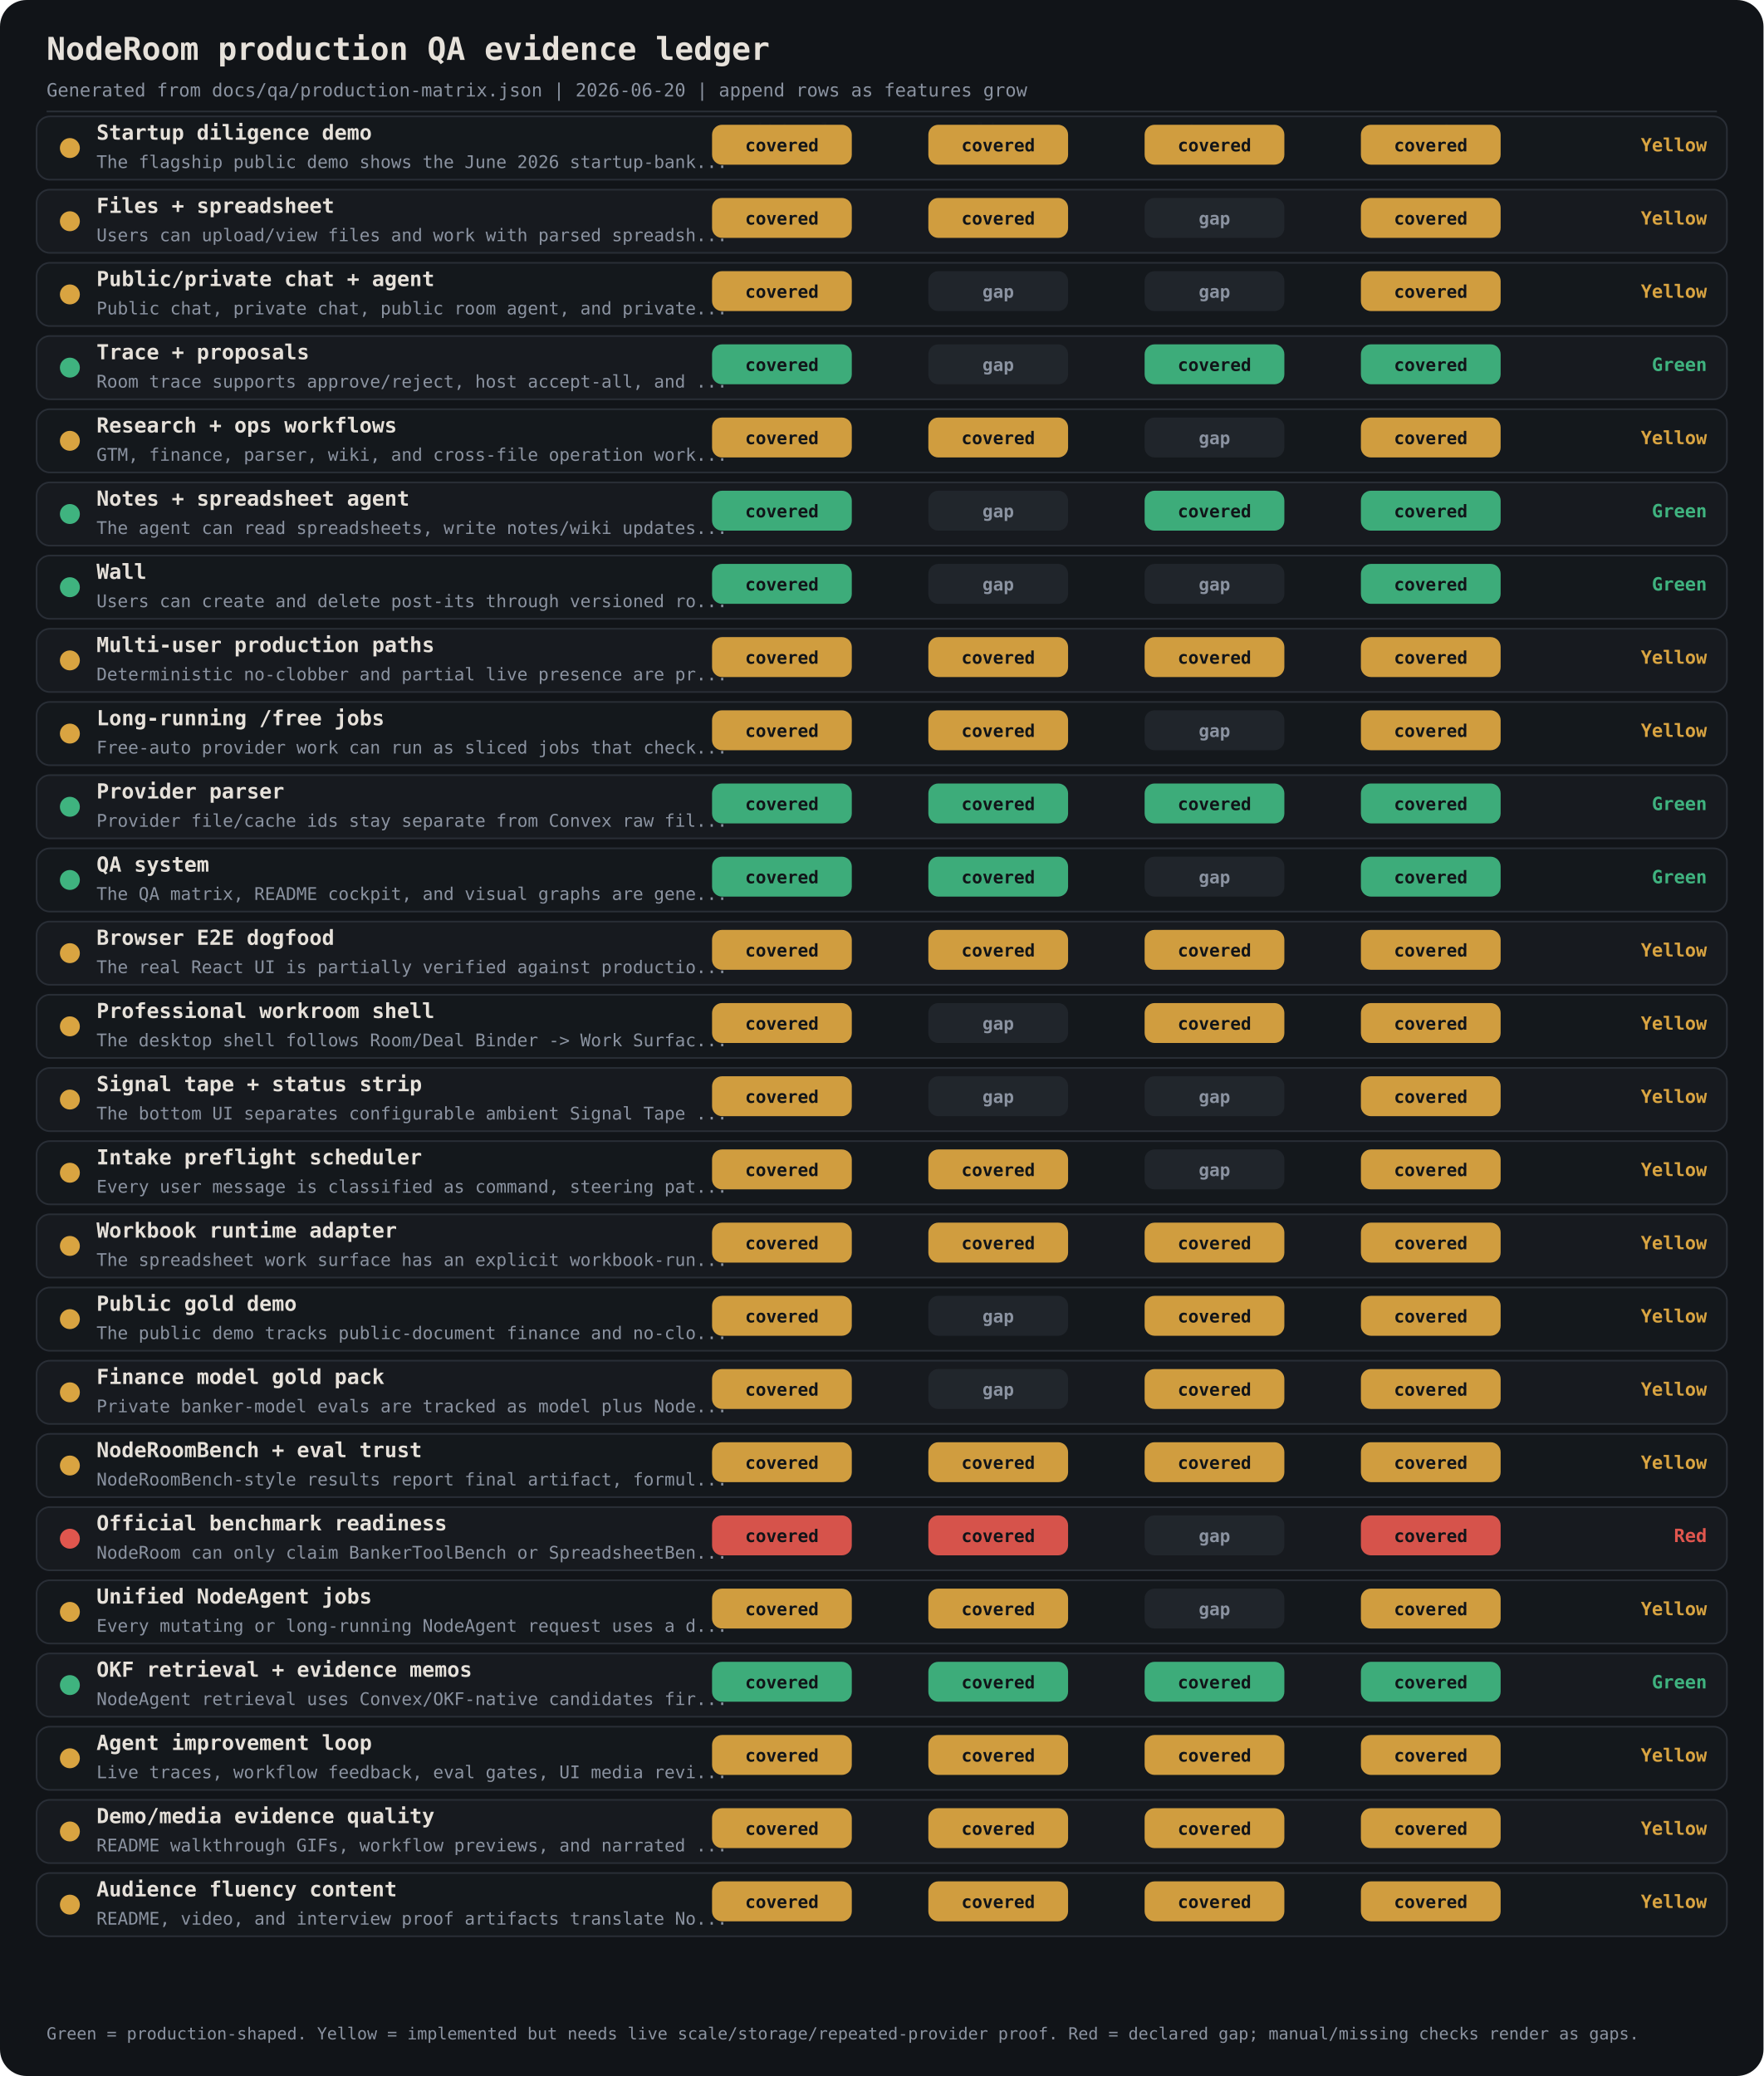
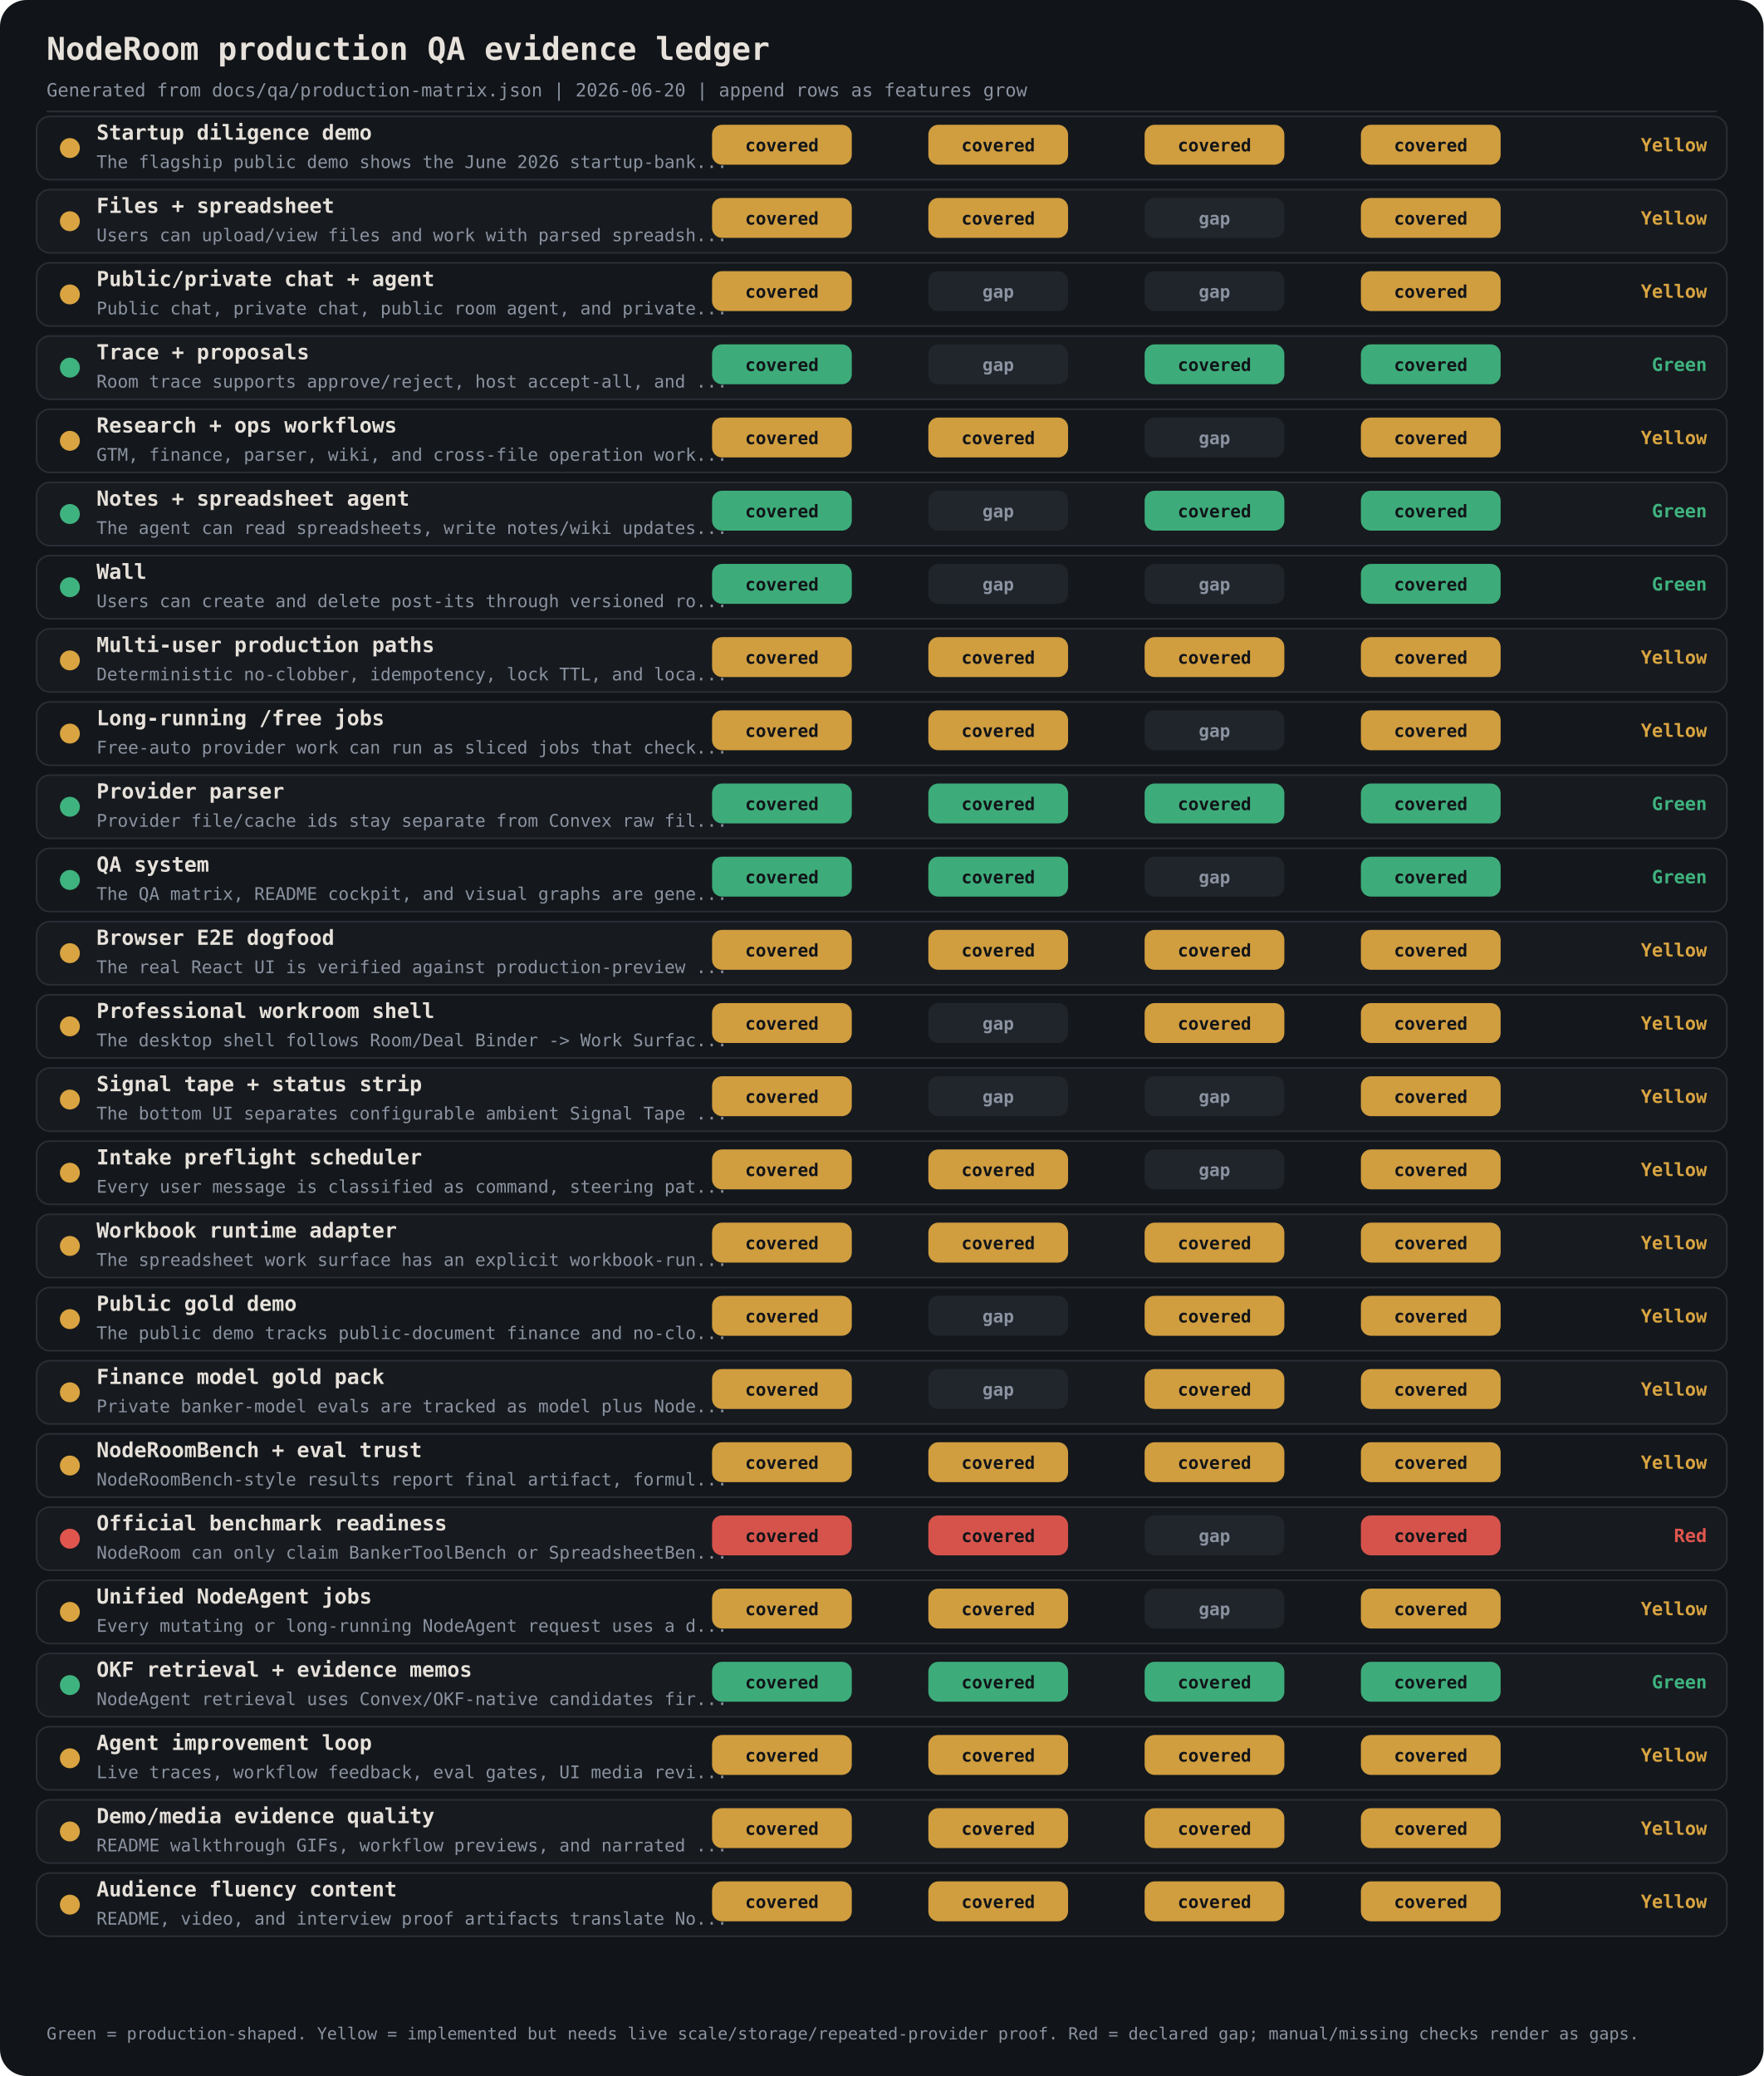
<svg xmlns="http://www.w3.org/2000/svg" width="1060" height="1248" viewBox="0 0 1060 1248" font-family="ui-monospace, 'JetBrains Mono', monospace">
  <rect width="1060" height="1248" rx="16" fill="#111418" />
  <text x="28" y="36" fill="#E6E1DA" font-size="19" font-weight="700">NodeRoom production QA evidence ledger</text>
  <text x="28" y="58" fill="#8B93A1" font-size="11">Generated from docs/qa/production-matrix.json | 2026-06-20 | append rows as features grow</text>
  <line x1="28" y1="67" x2="1032" y2="67" stroke="#2A2F37" />
  <text x="470" y="82" fill="#8B93A1" font-size="11" text-anchor="middle">unit/eval</text>
  <text x="600" y="82" fill="#8B93A1" font-size="11" text-anchor="middle">live</text>
  <text x="730" y="82" fill="#8B93A1" font-size="11" text-anchor="middle">trace</text>
  <text x="860" y="82" fill="#8B93A1" font-size="11" text-anchor="middle">next</text>
  <rect x="22" y="70" width="1016" height="38" rx="8" fill="#14181D" stroke="#2A2F37" opacity="0.98" />
  <circle cx="42" cy="89" r="6" fill="#D9A441" />
  <text x="58" y="84" fill="#E6E1DA" font-size="12.5" font-weight="700">Startup diligence demo</text>
  <text x="58" y="101" fill="#8B93A1" font-size="10.5">The flagship public demo shows the June 2026 startup-bank...</text>
  <rect x="428" y="75" width="84" height="24" rx="6" fill="#D9A441" opacity="0.95" />
  <text x="470" y="91" fill="#111418" font-size="10.5" font-weight="700" text-anchor="middle">covered</text>
  <rect x="558" y="75" width="84" height="24" rx="6" fill="#D9A441" opacity="0.95" />
  <text x="600" y="91" fill="#111418" font-size="10.5" font-weight="700" text-anchor="middle">covered</text>
  <rect x="688" y="75" width="84" height="24" rx="6" fill="#D9A441" opacity="0.95" />
  <text x="730" y="91" fill="#111418" font-size="10.5" font-weight="700" text-anchor="middle">covered</text>
  <rect x="818" y="75" width="84" height="24" rx="6" fill="#D9A441" opacity="0.95" />
  <text x="860" y="91" fill="#111418" font-size="10.5" font-weight="700" text-anchor="middle">covered</text>
  <text x="1026" y="91" fill="#D9A441" font-size="11" text-anchor="end" font-weight="700">Yellow</text>
  <rect x="22" y="114" width="1016" height="38" rx="8" fill="#171B20" stroke="#2A2F37" opacity="0.98" />
  <circle cx="42" cy="133" r="6" fill="#D9A441" />
  <text x="58" y="128" fill="#E6E1DA" font-size="12.5" font-weight="700">Files + spreadsheet</text>
  <text x="58" y="145" fill="#8B93A1" font-size="10.5">Users can upload/view files and work with parsed spreadsh...</text>
  <rect x="428" y="119" width="84" height="24" rx="6" fill="#D9A441" opacity="0.95" />
  <text x="470" y="135" fill="#111418" font-size="10.5" font-weight="700" text-anchor="middle">covered</text>
  <rect x="558" y="119" width="84" height="24" rx="6" fill="#D9A441" opacity="0.95" />
  <text x="600" y="135" fill="#111418" font-size="10.5" font-weight="700" text-anchor="middle">covered</text>
  <rect x="688" y="119" width="84" height="24" rx="6" fill="#2A2F37" opacity="0.55" />
  <text x="730" y="135" fill="#8B93A1" font-size="10.5" font-weight="700" text-anchor="middle">gap</text>
  <rect x="818" y="119" width="84" height="24" rx="6" fill="#D9A441" opacity="0.95" />
  <text x="860" y="135" fill="#111418" font-size="10.5" font-weight="700" text-anchor="middle">covered</text>
  <text x="1026" y="135" fill="#D9A441" font-size="11" text-anchor="end" font-weight="700">Yellow</text>
  <rect x="22" y="158" width="1016" height="38" rx="8" fill="#14181D" stroke="#2A2F37" opacity="0.98" />
  <circle cx="42" cy="177" r="6" fill="#D9A441" />
  <text x="58" y="172" fill="#E6E1DA" font-size="12.5" font-weight="700">Public/private chat + agent</text>
  <text x="58" y="189" fill="#8B93A1" font-size="10.5">Public chat, private chat, public room agent, and private...</text>
  <rect x="428" y="163" width="84" height="24" rx="6" fill="#D9A441" opacity="0.95" />
  <text x="470" y="179" fill="#111418" font-size="10.5" font-weight="700" text-anchor="middle">covered</text>
  <rect x="558" y="163" width="84" height="24" rx="6" fill="#2A2F37" opacity="0.55" />
  <text x="600" y="179" fill="#8B93A1" font-size="10.5" font-weight="700" text-anchor="middle">gap</text>
  <rect x="688" y="163" width="84" height="24" rx="6" fill="#2A2F37" opacity="0.55" />
  <text x="730" y="179" fill="#8B93A1" font-size="10.5" font-weight="700" text-anchor="middle">gap</text>
  <rect x="818" y="163" width="84" height="24" rx="6" fill="#D9A441" opacity="0.95" />
  <text x="860" y="179" fill="#111418" font-size="10.5" font-weight="700" text-anchor="middle">covered</text>
  <text x="1026" y="179" fill="#D9A441" font-size="11" text-anchor="end" font-weight="700">Yellow</text>
  <rect x="22" y="202" width="1016" height="38" rx="8" fill="#171B20" stroke="#2A2F37" opacity="0.98" />
  <circle cx="42" cy="221" r="6" fill="#3FB37F" />
  <text x="58" y="216" fill="#E6E1DA" font-size="12.5" font-weight="700">Trace + proposals</text>
  <text x="58" y="233" fill="#8B93A1" font-size="10.5">Room trace supports approve/reject, host accept-all, and ...</text>
  <rect x="428" y="207" width="84" height="24" rx="6" fill="#3FB37F" opacity="0.95" />
  <text x="470" y="223" fill="#111418" font-size="10.5" font-weight="700" text-anchor="middle">covered</text>
  <rect x="558" y="207" width="84" height="24" rx="6" fill="#2A2F37" opacity="0.55" />
  <text x="600" y="223" fill="#8B93A1" font-size="10.5" font-weight="700" text-anchor="middle">gap</text>
  <rect x="688" y="207" width="84" height="24" rx="6" fill="#3FB37F" opacity="0.95" />
  <text x="730" y="223" fill="#111418" font-size="10.5" font-weight="700" text-anchor="middle">covered</text>
  <rect x="818" y="207" width="84" height="24" rx="6" fill="#3FB37F" opacity="0.95" />
  <text x="860" y="223" fill="#111418" font-size="10.5" font-weight="700" text-anchor="middle">covered</text>
  <text x="1026" y="223" fill="#3FB37F" font-size="11" text-anchor="end" font-weight="700">Green</text>
  <rect x="22" y="246" width="1016" height="38" rx="8" fill="#14181D" stroke="#2A2F37" opacity="0.98" />
  <circle cx="42" cy="265" r="6" fill="#D9A441" />
  <text x="58" y="260" fill="#E6E1DA" font-size="12.5" font-weight="700">Research + ops workflows</text>
  <text x="58" y="277" fill="#8B93A1" font-size="10.5">GTM, finance, parser, wiki, and cross-file operation work...</text>
  <rect x="428" y="251" width="84" height="24" rx="6" fill="#D9A441" opacity="0.95" />
  <text x="470" y="267" fill="#111418" font-size="10.5" font-weight="700" text-anchor="middle">covered</text>
  <rect x="558" y="251" width="84" height="24" rx="6" fill="#D9A441" opacity="0.95" />
  <text x="600" y="267" fill="#111418" font-size="10.5" font-weight="700" text-anchor="middle">covered</text>
  <rect x="688" y="251" width="84" height="24" rx="6" fill="#2A2F37" opacity="0.55" />
  <text x="730" y="267" fill="#8B93A1" font-size="10.5" font-weight="700" text-anchor="middle">gap</text>
  <rect x="818" y="251" width="84" height="24" rx="6" fill="#D9A441" opacity="0.95" />
  <text x="860" y="267" fill="#111418" font-size="10.5" font-weight="700" text-anchor="middle">covered</text>
  <text x="1026" y="267" fill="#D9A441" font-size="11" text-anchor="end" font-weight="700">Yellow</text>
  <rect x="22" y="290" width="1016" height="38" rx="8" fill="#171B20" stroke="#2A2F37" opacity="0.98" />
  <circle cx="42" cy="309" r="6" fill="#3FB37F" />
  <text x="58" y="304" fill="#E6E1DA" font-size="12.5" font-weight="700">Notes + spreadsheet agent</text>
  <text x="58" y="321" fill="#8B93A1" font-size="10.5">The agent can read spreadsheets, write notes/wiki updates...</text>
  <rect x="428" y="295" width="84" height="24" rx="6" fill="#3FB37F" opacity="0.95" />
  <text x="470" y="311" fill="#111418" font-size="10.5" font-weight="700" text-anchor="middle">covered</text>
  <rect x="558" y="295" width="84" height="24" rx="6" fill="#2A2F37" opacity="0.55" />
  <text x="600" y="311" fill="#8B93A1" font-size="10.5" font-weight="700" text-anchor="middle">gap</text>
  <rect x="688" y="295" width="84" height="24" rx="6" fill="#3FB37F" opacity="0.95" />
  <text x="730" y="311" fill="#111418" font-size="10.5" font-weight="700" text-anchor="middle">covered</text>
  <rect x="818" y="295" width="84" height="24" rx="6" fill="#3FB37F" opacity="0.95" />
  <text x="860" y="311" fill="#111418" font-size="10.5" font-weight="700" text-anchor="middle">covered</text>
  <text x="1026" y="311" fill="#3FB37F" font-size="11" text-anchor="end" font-weight="700">Green</text>
  <rect x="22" y="334" width="1016" height="38" rx="8" fill="#14181D" stroke="#2A2F37" opacity="0.98" />
  <circle cx="42" cy="353" r="6" fill="#3FB37F" />
  <text x="58" y="348" fill="#E6E1DA" font-size="12.5" font-weight="700">Wall</text>
  <text x="58" y="365" fill="#8B93A1" font-size="10.5">Users can create and delete post-its through versioned ro...</text>
  <rect x="428" y="339" width="84" height="24" rx="6" fill="#3FB37F" opacity="0.95" />
  <text x="470" y="355" fill="#111418" font-size="10.5" font-weight="700" text-anchor="middle">covered</text>
  <rect x="558" y="339" width="84" height="24" rx="6" fill="#2A2F37" opacity="0.55" />
  <text x="600" y="355" fill="#8B93A1" font-size="10.5" font-weight="700" text-anchor="middle">gap</text>
  <rect x="688" y="339" width="84" height="24" rx="6" fill="#2A2F37" opacity="0.55" />
  <text x="730" y="355" fill="#8B93A1" font-size="10.5" font-weight="700" text-anchor="middle">gap</text>
  <rect x="818" y="339" width="84" height="24" rx="6" fill="#3FB37F" opacity="0.95" />
  <text x="860" y="355" fill="#111418" font-size="10.5" font-weight="700" text-anchor="middle">covered</text>
  <text x="1026" y="355" fill="#3FB37F" font-size="11" text-anchor="end" font-weight="700">Green</text>
  <rect x="22" y="378" width="1016" height="38" rx="8" fill="#171B20" stroke="#2A2F37" opacity="0.98" />
  <circle cx="42" cy="397" r="6" fill="#D9A441" />
  <text x="58" y="392" fill="#E6E1DA" font-size="12.5" font-weight="700">Multi-user production paths</text>
-   <text x="58" y="409" fill="#8B93A1" font-size="10.5">Deterministic no-clobber and partial live presence are pr...</text>
+   <text x="58" y="409" fill="#8B93A1" font-size="10.5">Deterministic no-clobber, idempotency, lock TTL, and loca...</text>
  <rect x="428" y="383" width="84" height="24" rx="6" fill="#D9A441" opacity="0.95" />
  <text x="470" y="399" fill="#111418" font-size="10.5" font-weight="700" text-anchor="middle">covered</text>
  <rect x="558" y="383" width="84" height="24" rx="6" fill="#D9A441" opacity="0.95" />
  <text x="600" y="399" fill="#111418" font-size="10.5" font-weight="700" text-anchor="middle">covered</text>
  <rect x="688" y="383" width="84" height="24" rx="6" fill="#D9A441" opacity="0.95" />
  <text x="730" y="399" fill="#111418" font-size="10.5" font-weight="700" text-anchor="middle">covered</text>
  <rect x="818" y="383" width="84" height="24" rx="6" fill="#D9A441" opacity="0.95" />
  <text x="860" y="399" fill="#111418" font-size="10.5" font-weight="700" text-anchor="middle">covered</text>
  <text x="1026" y="399" fill="#D9A441" font-size="11" text-anchor="end" font-weight="700">Yellow</text>
  <rect x="22" y="422" width="1016" height="38" rx="8" fill="#14181D" stroke="#2A2F37" opacity="0.98" />
  <circle cx="42" cy="441" r="6" fill="#D9A441" />
  <text x="58" y="436" fill="#E6E1DA" font-size="12.5" font-weight="700">Long-running /free jobs</text>
  <text x="58" y="453" fill="#8B93A1" font-size="10.5">Free-auto provider work can run as sliced jobs that check...</text>
  <rect x="428" y="427" width="84" height="24" rx="6" fill="#D9A441" opacity="0.95" />
  <text x="470" y="443" fill="#111418" font-size="10.5" font-weight="700" text-anchor="middle">covered</text>
  <rect x="558" y="427" width="84" height="24" rx="6" fill="#D9A441" opacity="0.95" />
  <text x="600" y="443" fill="#111418" font-size="10.5" font-weight="700" text-anchor="middle">covered</text>
  <rect x="688" y="427" width="84" height="24" rx="6" fill="#2A2F37" opacity="0.55" />
  <text x="730" y="443" fill="#8B93A1" font-size="10.5" font-weight="700" text-anchor="middle">gap</text>
  <rect x="818" y="427" width="84" height="24" rx="6" fill="#D9A441" opacity="0.95" />
  <text x="860" y="443" fill="#111418" font-size="10.5" font-weight="700" text-anchor="middle">covered</text>
  <text x="1026" y="443" fill="#D9A441" font-size="11" text-anchor="end" font-weight="700">Yellow</text>
  <rect x="22" y="466" width="1016" height="38" rx="8" fill="#171B20" stroke="#2A2F37" opacity="0.98" />
  <circle cx="42" cy="485" r="6" fill="#3FB37F" />
  <text x="58" y="480" fill="#E6E1DA" font-size="12.5" font-weight="700">Provider parser</text>
  <text x="58" y="497" fill="#8B93A1" font-size="10.5">Provider file/cache ids stay separate from Convex raw fil...</text>
  <rect x="428" y="471" width="84" height="24" rx="6" fill="#3FB37F" opacity="0.95" />
  <text x="470" y="487" fill="#111418" font-size="10.5" font-weight="700" text-anchor="middle">covered</text>
  <rect x="558" y="471" width="84" height="24" rx="6" fill="#3FB37F" opacity="0.95" />
  <text x="600" y="487" fill="#111418" font-size="10.5" font-weight="700" text-anchor="middle">covered</text>
  <rect x="688" y="471" width="84" height="24" rx="6" fill="#3FB37F" opacity="0.95" />
  <text x="730" y="487" fill="#111418" font-size="10.5" font-weight="700" text-anchor="middle">covered</text>
  <rect x="818" y="471" width="84" height="24" rx="6" fill="#3FB37F" opacity="0.95" />
  <text x="860" y="487" fill="#111418" font-size="10.5" font-weight="700" text-anchor="middle">covered</text>
  <text x="1026" y="487" fill="#3FB37F" font-size="11" text-anchor="end" font-weight="700">Green</text>
  <rect x="22" y="510" width="1016" height="38" rx="8" fill="#14181D" stroke="#2A2F37" opacity="0.98" />
  <circle cx="42" cy="529" r="6" fill="#3FB37F" />
  <text x="58" y="524" fill="#E6E1DA" font-size="12.5" font-weight="700">QA system</text>
  <text x="58" y="541" fill="#8B93A1" font-size="10.5">The QA matrix, README cockpit, and visual graphs are gene...</text>
  <rect x="428" y="515" width="84" height="24" rx="6" fill="#3FB37F" opacity="0.95" />
  <text x="470" y="531" fill="#111418" font-size="10.5" font-weight="700" text-anchor="middle">covered</text>
  <rect x="558" y="515" width="84" height="24" rx="6" fill="#3FB37F" opacity="0.95" />
  <text x="600" y="531" fill="#111418" font-size="10.5" font-weight="700" text-anchor="middle">covered</text>
  <rect x="688" y="515" width="84" height="24" rx="6" fill="#2A2F37" opacity="0.55" />
  <text x="730" y="531" fill="#8B93A1" font-size="10.5" font-weight="700" text-anchor="middle">gap</text>
  <rect x="818" y="515" width="84" height="24" rx="6" fill="#3FB37F" opacity="0.95" />
  <text x="860" y="531" fill="#111418" font-size="10.5" font-weight="700" text-anchor="middle">covered</text>
  <text x="1026" y="531" fill="#3FB37F" font-size="11" text-anchor="end" font-weight="700">Green</text>
  <rect x="22" y="554" width="1016" height="38" rx="8" fill="#171B20" stroke="#2A2F37" opacity="0.98" />
  <circle cx="42" cy="573" r="6" fill="#D9A441" />
  <text x="58" y="568" fill="#E6E1DA" font-size="12.5" font-weight="700">Browser E2E dogfood</text>
-   <text x="58" y="585" fill="#8B93A1" font-size="10.5">The real React UI is partially verified against productio...</text>
+   <text x="58" y="585" fill="#8B93A1" font-size="10.5">The real React UI is verified against production-preview ...</text>
  <rect x="428" y="559" width="84" height="24" rx="6" fill="#D9A441" opacity="0.95" />
  <text x="470" y="575" fill="#111418" font-size="10.5" font-weight="700" text-anchor="middle">covered</text>
  <rect x="558" y="559" width="84" height="24" rx="6" fill="#D9A441" opacity="0.95" />
  <text x="600" y="575" fill="#111418" font-size="10.5" font-weight="700" text-anchor="middle">covered</text>
  <rect x="688" y="559" width="84" height="24" rx="6" fill="#D9A441" opacity="0.95" />
  <text x="730" y="575" fill="#111418" font-size="10.5" font-weight="700" text-anchor="middle">covered</text>
  <rect x="818" y="559" width="84" height="24" rx="6" fill="#D9A441" opacity="0.95" />
  <text x="860" y="575" fill="#111418" font-size="10.5" font-weight="700" text-anchor="middle">covered</text>
  <text x="1026" y="575" fill="#D9A441" font-size="11" text-anchor="end" font-weight="700">Yellow</text>
  <rect x="22" y="598" width="1016" height="38" rx="8" fill="#14181D" stroke="#2A2F37" opacity="0.98" />
  <circle cx="42" cy="617" r="6" fill="#D9A441" />
  <text x="58" y="612" fill="#E6E1DA" font-size="12.5" font-weight="700">Professional workroom shell</text>
  <text x="58" y="629" fill="#8B93A1" font-size="10.5">The desktop shell follows Room/Deal Binder -&gt; Work Surfac...</text>
  <rect x="428" y="603" width="84" height="24" rx="6" fill="#D9A441" opacity="0.95" />
  <text x="470" y="619" fill="#111418" font-size="10.5" font-weight="700" text-anchor="middle">covered</text>
  <rect x="558" y="603" width="84" height="24" rx="6" fill="#2A2F37" opacity="0.55" />
  <text x="600" y="619" fill="#8B93A1" font-size="10.5" font-weight="700" text-anchor="middle">gap</text>
  <rect x="688" y="603" width="84" height="24" rx="6" fill="#D9A441" opacity="0.95" />
  <text x="730" y="619" fill="#111418" font-size="10.5" font-weight="700" text-anchor="middle">covered</text>
  <rect x="818" y="603" width="84" height="24" rx="6" fill="#D9A441" opacity="0.95" />
  <text x="860" y="619" fill="#111418" font-size="10.5" font-weight="700" text-anchor="middle">covered</text>
  <text x="1026" y="619" fill="#D9A441" font-size="11" text-anchor="end" font-weight="700">Yellow</text>
  <rect x="22" y="642" width="1016" height="38" rx="8" fill="#171B20" stroke="#2A2F37" opacity="0.98" />
  <circle cx="42" cy="661" r="6" fill="#D9A441" />
  <text x="58" y="656" fill="#E6E1DA" font-size="12.5" font-weight="700">Signal tape + status strip</text>
  <text x="58" y="673" fill="#8B93A1" font-size="10.5">The bottom UI separates configurable ambient Signal Tape ...</text>
  <rect x="428" y="647" width="84" height="24" rx="6" fill="#D9A441" opacity="0.95" />
  <text x="470" y="663" fill="#111418" font-size="10.5" font-weight="700" text-anchor="middle">covered</text>
  <rect x="558" y="647" width="84" height="24" rx="6" fill="#2A2F37" opacity="0.55" />
  <text x="600" y="663" fill="#8B93A1" font-size="10.5" font-weight="700" text-anchor="middle">gap</text>
  <rect x="688" y="647" width="84" height="24" rx="6" fill="#2A2F37" opacity="0.55" />
  <text x="730" y="663" fill="#8B93A1" font-size="10.5" font-weight="700" text-anchor="middle">gap</text>
  <rect x="818" y="647" width="84" height="24" rx="6" fill="#D9A441" opacity="0.95" />
  <text x="860" y="663" fill="#111418" font-size="10.5" font-weight="700" text-anchor="middle">covered</text>
  <text x="1026" y="663" fill="#D9A441" font-size="11" text-anchor="end" font-weight="700">Yellow</text>
  <rect x="22" y="686" width="1016" height="38" rx="8" fill="#14181D" stroke="#2A2F37" opacity="0.98" />
  <circle cx="42" cy="705" r="6" fill="#D9A441" />
  <text x="58" y="700" fill="#E6E1DA" font-size="12.5" font-weight="700">Intake preflight scheduler</text>
  <text x="58" y="717" fill="#8B93A1" font-size="10.5">Every user message is classified as command, steering pat...</text>
  <rect x="428" y="691" width="84" height="24" rx="6" fill="#D9A441" opacity="0.95" />
  <text x="470" y="707" fill="#111418" font-size="10.5" font-weight="700" text-anchor="middle">covered</text>
  <rect x="558" y="691" width="84" height="24" rx="6" fill="#D9A441" opacity="0.95" />
  <text x="600" y="707" fill="#111418" font-size="10.5" font-weight="700" text-anchor="middle">covered</text>
  <rect x="688" y="691" width="84" height="24" rx="6" fill="#2A2F37" opacity="0.55" />
  <text x="730" y="707" fill="#8B93A1" font-size="10.5" font-weight="700" text-anchor="middle">gap</text>
  <rect x="818" y="691" width="84" height="24" rx="6" fill="#D9A441" opacity="0.95" />
  <text x="860" y="707" fill="#111418" font-size="10.5" font-weight="700" text-anchor="middle">covered</text>
  <text x="1026" y="707" fill="#D9A441" font-size="11" text-anchor="end" font-weight="700">Yellow</text>
  <rect x="22" y="730" width="1016" height="38" rx="8" fill="#171B20" stroke="#2A2F37" opacity="0.98" />
  <circle cx="42" cy="749" r="6" fill="#D9A441" />
  <text x="58" y="744" fill="#E6E1DA" font-size="12.5" font-weight="700">Workbook runtime adapter</text>
  <text x="58" y="761" fill="#8B93A1" font-size="10.5">The spreadsheet work surface has an explicit workbook-run...</text>
  <rect x="428" y="735" width="84" height="24" rx="6" fill="#D9A441" opacity="0.95" />
  <text x="470" y="751" fill="#111418" font-size="10.5" font-weight="700" text-anchor="middle">covered</text>
  <rect x="558" y="735" width="84" height="24" rx="6" fill="#D9A441" opacity="0.95" />
  <text x="600" y="751" fill="#111418" font-size="10.5" font-weight="700" text-anchor="middle">covered</text>
  <rect x="688" y="735" width="84" height="24" rx="6" fill="#D9A441" opacity="0.95" />
  <text x="730" y="751" fill="#111418" font-size="10.5" font-weight="700" text-anchor="middle">covered</text>
  <rect x="818" y="735" width="84" height="24" rx="6" fill="#D9A441" opacity="0.95" />
  <text x="860" y="751" fill="#111418" font-size="10.5" font-weight="700" text-anchor="middle">covered</text>
  <text x="1026" y="751" fill="#D9A441" font-size="11" text-anchor="end" font-weight="700">Yellow</text>
  <rect x="22" y="774" width="1016" height="38" rx="8" fill="#14181D" stroke="#2A2F37" opacity="0.98" />
  <circle cx="42" cy="793" r="6" fill="#D9A441" />
  <text x="58" y="788" fill="#E6E1DA" font-size="12.5" font-weight="700">Public gold demo</text>
  <text x="58" y="805" fill="#8B93A1" font-size="10.5">The public demo tracks public-document finance and no-clo...</text>
  <rect x="428" y="779" width="84" height="24" rx="6" fill="#D9A441" opacity="0.95" />
  <text x="470" y="795" fill="#111418" font-size="10.5" font-weight="700" text-anchor="middle">covered</text>
  <rect x="558" y="779" width="84" height="24" rx="6" fill="#2A2F37" opacity="0.55" />
  <text x="600" y="795" fill="#8B93A1" font-size="10.5" font-weight="700" text-anchor="middle">gap</text>
  <rect x="688" y="779" width="84" height="24" rx="6" fill="#D9A441" opacity="0.95" />
  <text x="730" y="795" fill="#111418" font-size="10.5" font-weight="700" text-anchor="middle">covered</text>
  <rect x="818" y="779" width="84" height="24" rx="6" fill="#D9A441" opacity="0.95" />
  <text x="860" y="795" fill="#111418" font-size="10.5" font-weight="700" text-anchor="middle">covered</text>
  <text x="1026" y="795" fill="#D9A441" font-size="11" text-anchor="end" font-weight="700">Yellow</text>
  <rect x="22" y="818" width="1016" height="38" rx="8" fill="#171B20" stroke="#2A2F37" opacity="0.98" />
  <circle cx="42" cy="837" r="6" fill="#D9A441" />
  <text x="58" y="832" fill="#E6E1DA" font-size="12.5" font-weight="700">Finance model gold pack</text>
  <text x="58" y="849" fill="#8B93A1" font-size="10.5">Private banker-model evals are tracked as model plus Node...</text>
  <rect x="428" y="823" width="84" height="24" rx="6" fill="#D9A441" opacity="0.95" />
  <text x="470" y="839" fill="#111418" font-size="10.5" font-weight="700" text-anchor="middle">covered</text>
  <rect x="558" y="823" width="84" height="24" rx="6" fill="#2A2F37" opacity="0.55" />
  <text x="600" y="839" fill="#8B93A1" font-size="10.5" font-weight="700" text-anchor="middle">gap</text>
  <rect x="688" y="823" width="84" height="24" rx="6" fill="#D9A441" opacity="0.95" />
  <text x="730" y="839" fill="#111418" font-size="10.5" font-weight="700" text-anchor="middle">covered</text>
  <rect x="818" y="823" width="84" height="24" rx="6" fill="#D9A441" opacity="0.95" />
  <text x="860" y="839" fill="#111418" font-size="10.5" font-weight="700" text-anchor="middle">covered</text>
  <text x="1026" y="839" fill="#D9A441" font-size="11" text-anchor="end" font-weight="700">Yellow</text>
  <rect x="22" y="862" width="1016" height="38" rx="8" fill="#14181D" stroke="#2A2F37" opacity="0.98" />
  <circle cx="42" cy="881" r="6" fill="#D9A441" />
  <text x="58" y="876" fill="#E6E1DA" font-size="12.5" font-weight="700">NodeRoomBench + eval trust</text>
  <text x="58" y="893" fill="#8B93A1" font-size="10.5">NodeRoomBench-style results report final artifact, formul...</text>
  <rect x="428" y="867" width="84" height="24" rx="6" fill="#D9A441" opacity="0.95" />
  <text x="470" y="883" fill="#111418" font-size="10.5" font-weight="700" text-anchor="middle">covered</text>
  <rect x="558" y="867" width="84" height="24" rx="6" fill="#D9A441" opacity="0.95" />
  <text x="600" y="883" fill="#111418" font-size="10.5" font-weight="700" text-anchor="middle">covered</text>
  <rect x="688" y="867" width="84" height="24" rx="6" fill="#D9A441" opacity="0.95" />
  <text x="730" y="883" fill="#111418" font-size="10.5" font-weight="700" text-anchor="middle">covered</text>
  <rect x="818" y="867" width="84" height="24" rx="6" fill="#D9A441" opacity="0.95" />
  <text x="860" y="883" fill="#111418" font-size="10.5" font-weight="700" text-anchor="middle">covered</text>
  <text x="1026" y="883" fill="#D9A441" font-size="11" text-anchor="end" font-weight="700">Yellow</text>
  <rect x="22" y="906" width="1016" height="38" rx="8" fill="#171B20" stroke="#2A2F37" opacity="0.98" />
  <circle cx="42" cy="925" r="6" fill="#E0564E" />
  <text x="58" y="920" fill="#E6E1DA" font-size="12.5" font-weight="700">Official benchmark readiness</text>
  <text x="58" y="937" fill="#8B93A1" font-size="10.5">NodeRoom can only claim BankerToolBench or SpreadsheetBen...</text>
  <rect x="428" y="911" width="84" height="24" rx="6" fill="#E0564E" opacity="0.95" />
  <text x="470" y="927" fill="#111418" font-size="10.5" font-weight="700" text-anchor="middle">covered</text>
  <rect x="558" y="911" width="84" height="24" rx="6" fill="#E0564E" opacity="0.95" />
  <text x="600" y="927" fill="#111418" font-size="10.5" font-weight="700" text-anchor="middle">covered</text>
  <rect x="688" y="911" width="84" height="24" rx="6" fill="#2A2F37" opacity="0.55" />
  <text x="730" y="927" fill="#8B93A1" font-size="10.5" font-weight="700" text-anchor="middle">gap</text>
  <rect x="818" y="911" width="84" height="24" rx="6" fill="#E0564E" opacity="0.95" />
  <text x="860" y="927" fill="#111418" font-size="10.5" font-weight="700" text-anchor="middle">covered</text>
  <text x="1026" y="927" fill="#E0564E" font-size="11" text-anchor="end" font-weight="700">Red</text>
  <rect x="22" y="950" width="1016" height="38" rx="8" fill="#14181D" stroke="#2A2F37" opacity="0.98" />
  <circle cx="42" cy="969" r="6" fill="#D9A441" />
  <text x="58" y="964" fill="#E6E1DA" font-size="12.5" font-weight="700">Unified NodeAgent jobs</text>
  <text x="58" y="981" fill="#8B93A1" font-size="10.5">Every mutating or long-running NodeAgent request uses a d...</text>
  <rect x="428" y="955" width="84" height="24" rx="6" fill="#D9A441" opacity="0.95" />
  <text x="470" y="971" fill="#111418" font-size="10.5" font-weight="700" text-anchor="middle">covered</text>
  <rect x="558" y="955" width="84" height="24" rx="6" fill="#D9A441" opacity="0.95" />
  <text x="600" y="971" fill="#111418" font-size="10.5" font-weight="700" text-anchor="middle">covered</text>
  <rect x="688" y="955" width="84" height="24" rx="6" fill="#2A2F37" opacity="0.55" />
  <text x="730" y="971" fill="#8B93A1" font-size="10.5" font-weight="700" text-anchor="middle">gap</text>
  <rect x="818" y="955" width="84" height="24" rx="6" fill="#D9A441" opacity="0.95" />
  <text x="860" y="971" fill="#111418" font-size="10.5" font-weight="700" text-anchor="middle">covered</text>
  <text x="1026" y="971" fill="#D9A441" font-size="11" text-anchor="end" font-weight="700">Yellow</text>
  <rect x="22" y="994" width="1016" height="38" rx="8" fill="#171B20" stroke="#2A2F37" opacity="0.98" />
  <circle cx="42" cy="1013" r="6" fill="#3FB37F" />
  <text x="58" y="1008" fill="#E6E1DA" font-size="12.5" font-weight="700">OKF retrieval + evidence memos</text>
  <text x="58" y="1025" fill="#8B93A1" font-size="10.5">NodeAgent retrieval uses Convex/OKF-native candidates fir...</text>
  <rect x="428" y="999" width="84" height="24" rx="6" fill="#3FB37F" opacity="0.95" />
  <text x="470" y="1015" fill="#111418" font-size="10.5" font-weight="700" text-anchor="middle">covered</text>
  <rect x="558" y="999" width="84" height="24" rx="6" fill="#3FB37F" opacity="0.95" />
  <text x="600" y="1015" fill="#111418" font-size="10.5" font-weight="700" text-anchor="middle">covered</text>
  <rect x="688" y="999" width="84" height="24" rx="6" fill="#3FB37F" opacity="0.95" />
  <text x="730" y="1015" fill="#111418" font-size="10.5" font-weight="700" text-anchor="middle">covered</text>
  <rect x="818" y="999" width="84" height="24" rx="6" fill="#3FB37F" opacity="0.95" />
  <text x="860" y="1015" fill="#111418" font-size="10.5" font-weight="700" text-anchor="middle">covered</text>
  <text x="1026" y="1015" fill="#3FB37F" font-size="11" text-anchor="end" font-weight="700">Green</text>
  <rect x="22" y="1038" width="1016" height="38" rx="8" fill="#14181D" stroke="#2A2F37" opacity="0.98" />
  <circle cx="42" cy="1057" r="6" fill="#D9A441" />
  <text x="58" y="1052" fill="#E6E1DA" font-size="12.5" font-weight="700">Agent improvement loop</text>
  <text x="58" y="1069" fill="#8B93A1" font-size="10.5">Live traces, workflow feedback, eval gates, UI media revi...</text>
  <rect x="428" y="1043" width="84" height="24" rx="6" fill="#D9A441" opacity="0.95" />
  <text x="470" y="1059" fill="#111418" font-size="10.5" font-weight="700" text-anchor="middle">covered</text>
  <rect x="558" y="1043" width="84" height="24" rx="6" fill="#D9A441" opacity="0.95" />
  <text x="600" y="1059" fill="#111418" font-size="10.5" font-weight="700" text-anchor="middle">covered</text>
  <rect x="688" y="1043" width="84" height="24" rx="6" fill="#D9A441" opacity="0.95" />
  <text x="730" y="1059" fill="#111418" font-size="10.5" font-weight="700" text-anchor="middle">covered</text>
  <rect x="818" y="1043" width="84" height="24" rx="6" fill="#D9A441" opacity="0.95" />
  <text x="860" y="1059" fill="#111418" font-size="10.5" font-weight="700" text-anchor="middle">covered</text>
  <text x="1026" y="1059" fill="#D9A441" font-size="11" text-anchor="end" font-weight="700">Yellow</text>
  <rect x="22" y="1082" width="1016" height="38" rx="8" fill="#171B20" stroke="#2A2F37" opacity="0.98" />
  <circle cx="42" cy="1101" r="6" fill="#D9A441" />
  <text x="58" y="1096" fill="#E6E1DA" font-size="12.5" font-weight="700">Demo/media evidence quality</text>
  <text x="58" y="1113" fill="#8B93A1" font-size="10.5">README walkthrough GIFs, workflow previews, and narrated ...</text>
  <rect x="428" y="1087" width="84" height="24" rx="6" fill="#D9A441" opacity="0.95" />
  <text x="470" y="1103" fill="#111418" font-size="10.5" font-weight="700" text-anchor="middle">covered</text>
  <rect x="558" y="1087" width="84" height="24" rx="6" fill="#D9A441" opacity="0.95" />
  <text x="600" y="1103" fill="#111418" font-size="10.5" font-weight="700" text-anchor="middle">covered</text>
  <rect x="688" y="1087" width="84" height="24" rx="6" fill="#D9A441" opacity="0.95" />
  <text x="730" y="1103" fill="#111418" font-size="10.5" font-weight="700" text-anchor="middle">covered</text>
  <rect x="818" y="1087" width="84" height="24" rx="6" fill="#D9A441" opacity="0.95" />
  <text x="860" y="1103" fill="#111418" font-size="10.5" font-weight="700" text-anchor="middle">covered</text>
  <text x="1026" y="1103" fill="#D9A441" font-size="11" text-anchor="end" font-weight="700">Yellow</text>
  <rect x="22" y="1126" width="1016" height="38" rx="8" fill="#14181D" stroke="#2A2F37" opacity="0.98" />
  <circle cx="42" cy="1145" r="6" fill="#D9A441" />
  <text x="58" y="1140" fill="#E6E1DA" font-size="12.5" font-weight="700">Audience fluency content</text>
  <text x="58" y="1157" fill="#8B93A1" font-size="10.5">README, video, and interview proof artifacts translate No...</text>
  <rect x="428" y="1131" width="84" height="24" rx="6" fill="#D9A441" opacity="0.95" />
  <text x="470" y="1147" fill="#111418" font-size="10.5" font-weight="700" text-anchor="middle">covered</text>
  <rect x="558" y="1131" width="84" height="24" rx="6" fill="#D9A441" opacity="0.95" />
  <text x="600" y="1147" fill="#111418" font-size="10.5" font-weight="700" text-anchor="middle">covered</text>
  <rect x="688" y="1131" width="84" height="24" rx="6" fill="#D9A441" opacity="0.95" />
  <text x="730" y="1147" fill="#111418" font-size="10.5" font-weight="700" text-anchor="middle">covered</text>
  <rect x="818" y="1131" width="84" height="24" rx="6" fill="#D9A441" opacity="0.95" />
  <text x="860" y="1147" fill="#111418" font-size="10.5" font-weight="700" text-anchor="middle">covered</text>
  <text x="1026" y="1147" fill="#D9A441" font-size="11" text-anchor="end" font-weight="700">Yellow</text>
  <text x="28" y="1226" fill="#8B93A1" font-size="10">Green = production-shaped. Yellow = implemented but needs live scale/storage/repeated-provider proof. Red = declared gap; manual/missing checks render as gaps.</text>
</svg>
